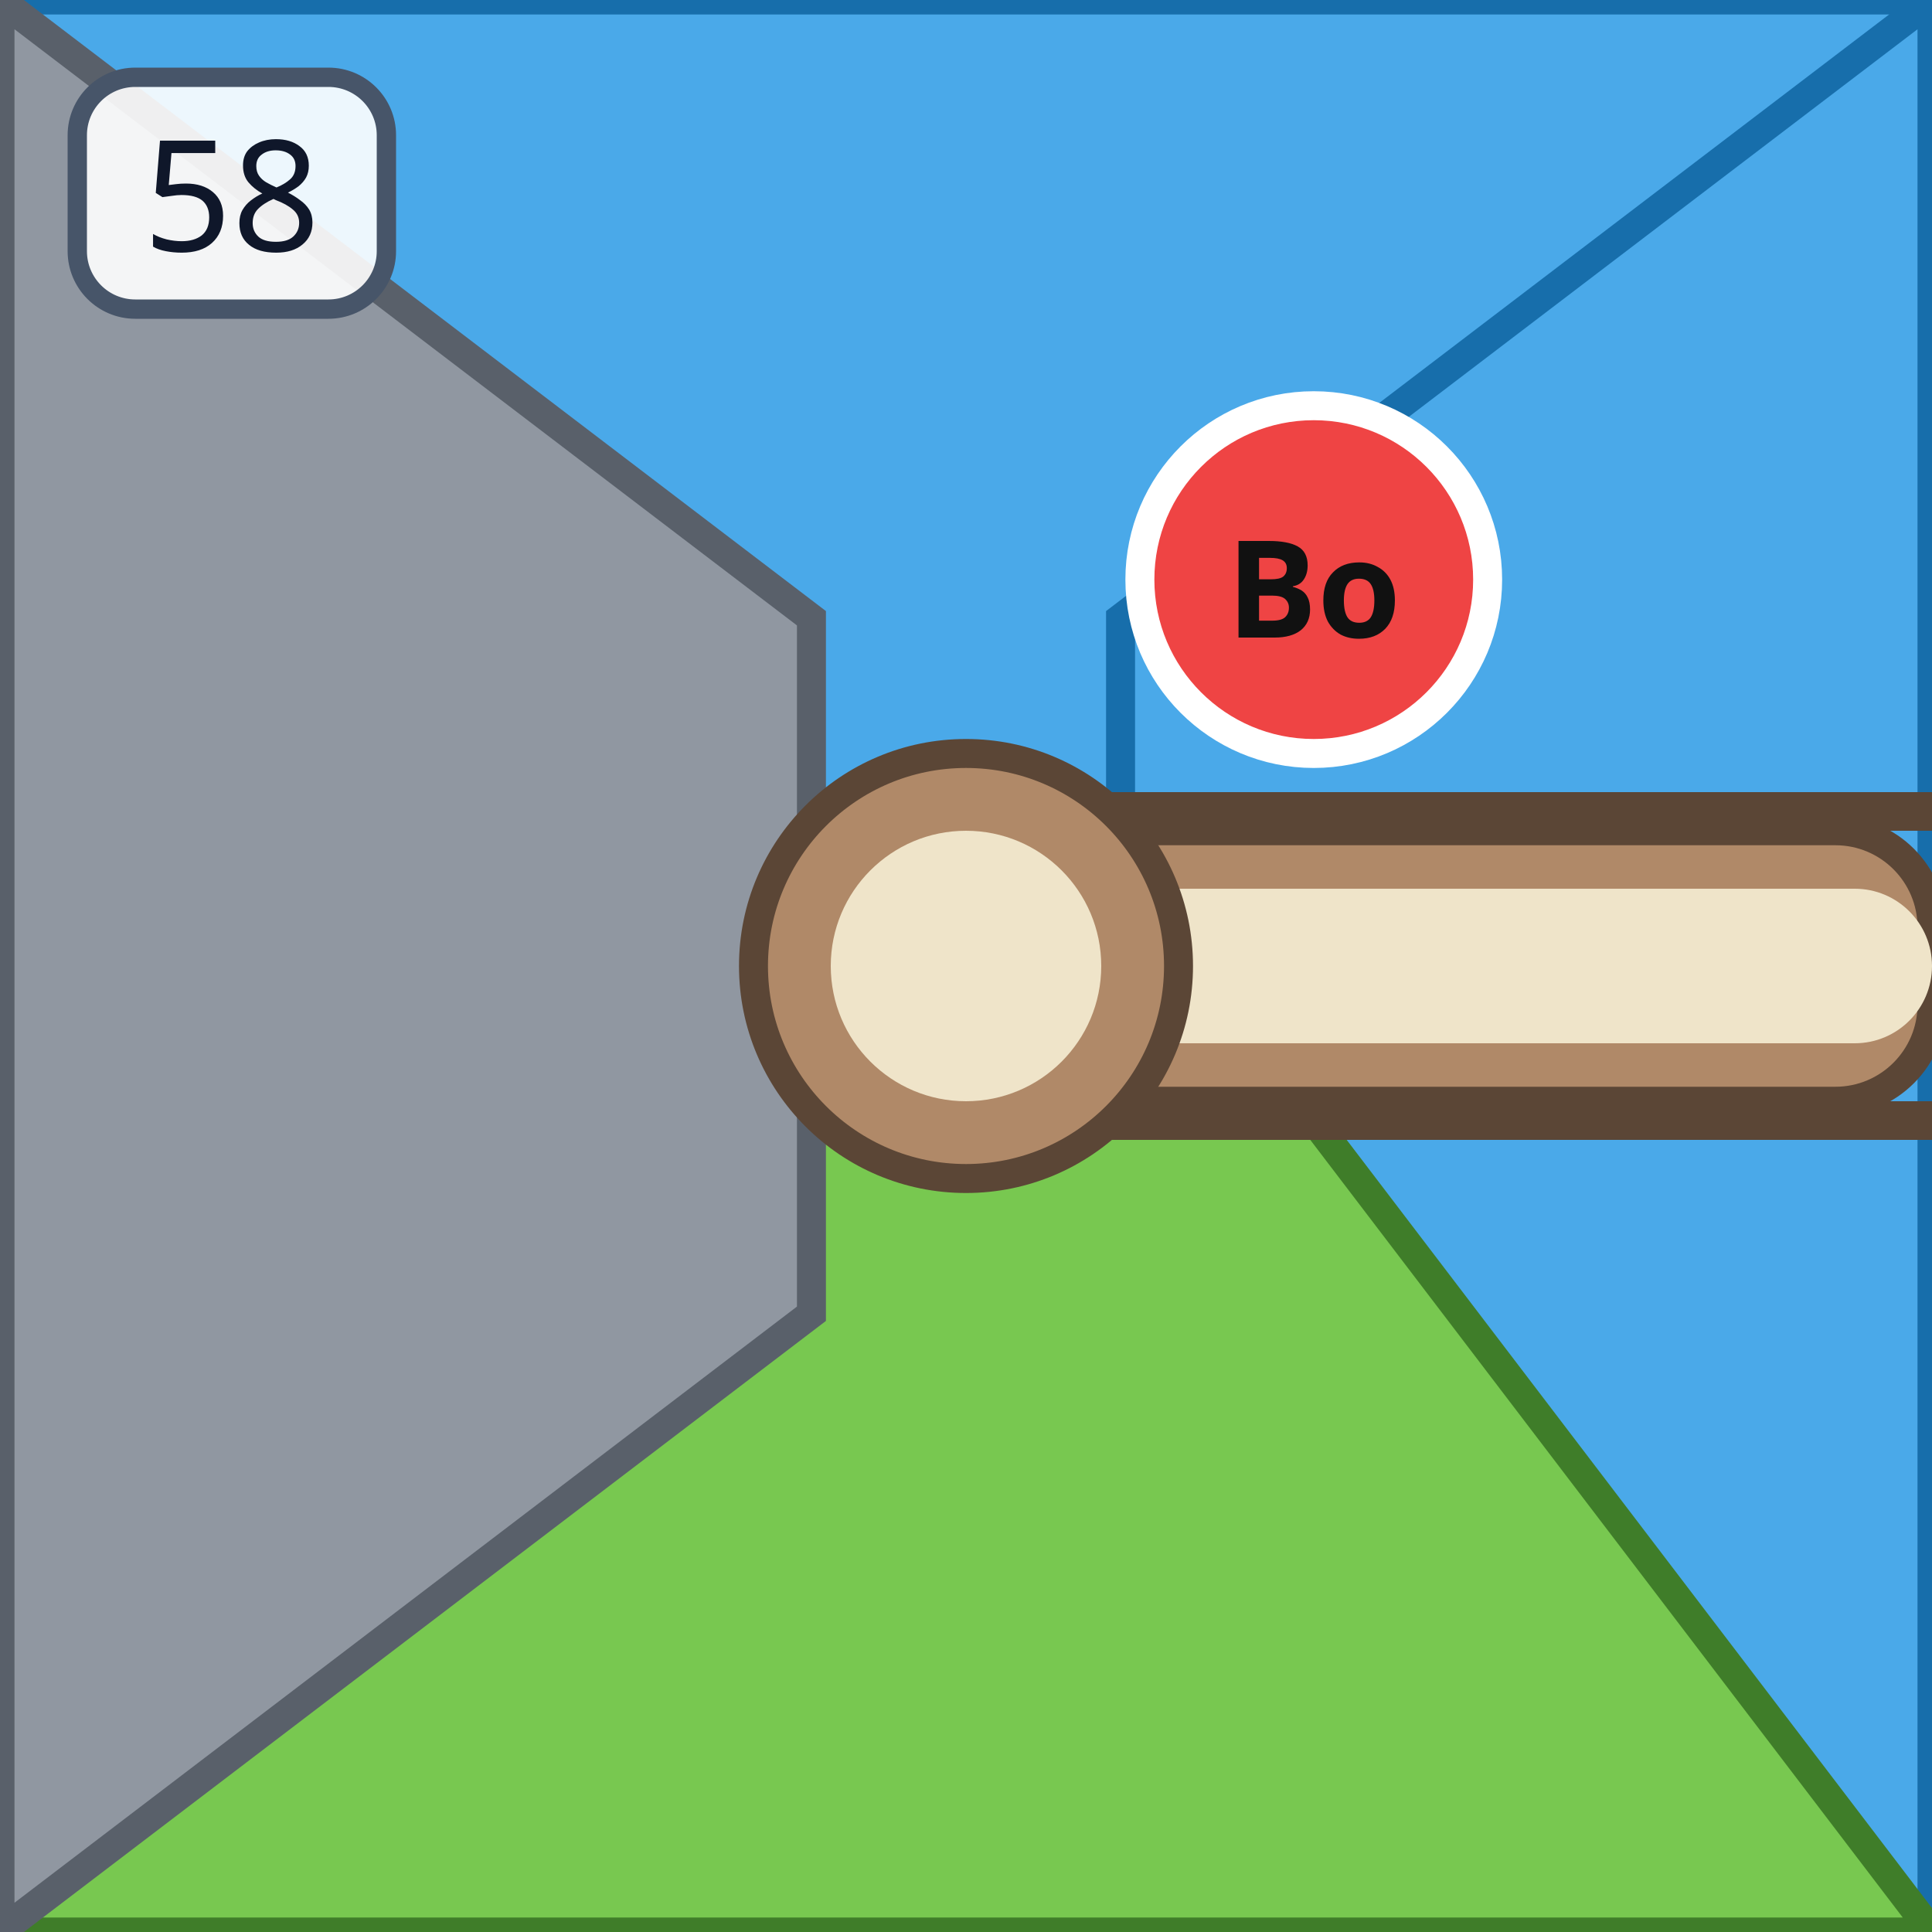
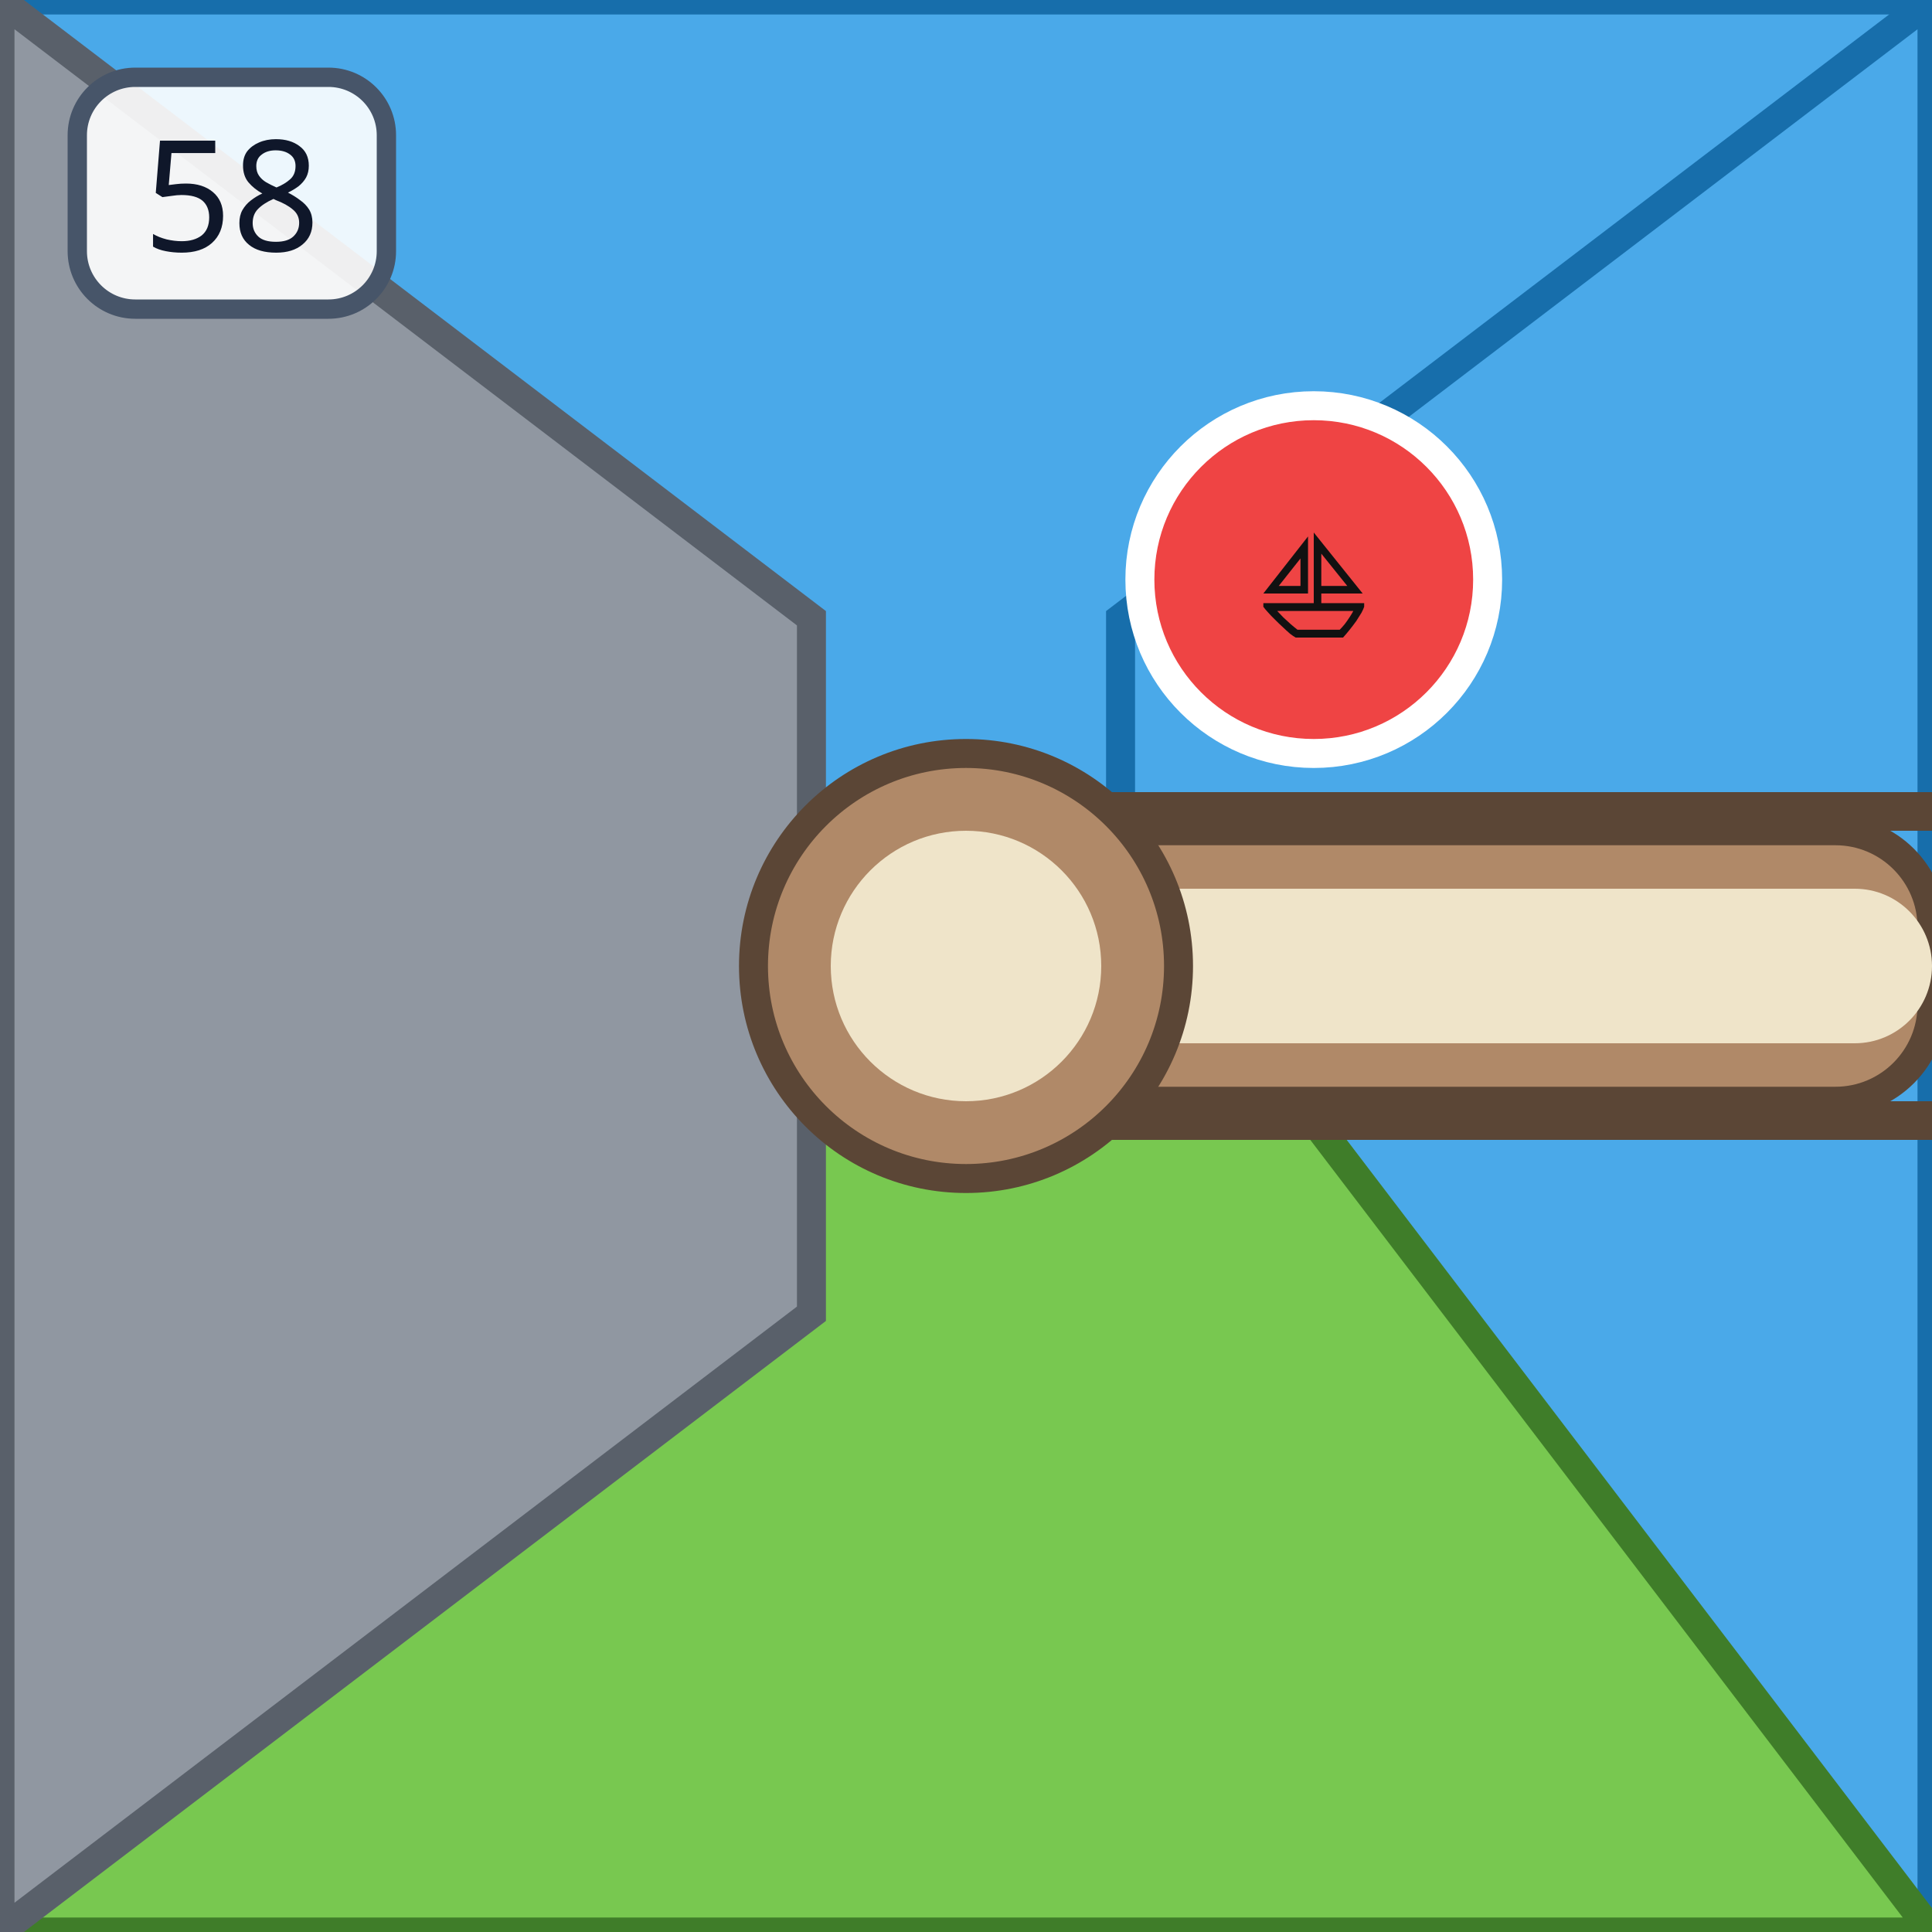
<svg xmlns="http://www.w3.org/2000/svg" width="100" height="100" viewBox="0 0 100 100">
  <rect x="0" y="0" width="100" height="100" fill="#4aa9e9" stroke="#176eab" stroke-width="2" rx="8" />
  <polygon points="0,0 100,0 68,42 32,42" fill="#4aa9e9" stroke="#176eab" stroke-width="1.5" />
  <polygon points="100,0 100,100 58,68 58,32" fill="#4aa9e9" stroke="#176eab" stroke-width="1.5" />
  <polygon points="0,100 100,100 68,58 32,58" fill="#78c850" stroke="#3f7d29" stroke-width="1.5" />
  <polygon points="0,0 0,100 42,68 42,32" fill="#9097a1" stroke="#59606a" stroke-width="1.5" />
  <rect x="50" y="43" width="50" height="14" fill="#b08968" stroke="#5b4636" stroke-width="1.5" rx="5" />
  <rect x="50" y="46" width="50" height="8" fill="#efe4c9" rx="4" />
  <rect x="50" y="41" width="50" height="2" fill="#5b4636" />
  <rect x="50" y="57" width="50" height="2" fill="#5b4636" />
  <circle cx="50" cy="50" r="11" fill="#b08968" stroke="#5b4636" stroke-width="1.5" />
  <circle cx="50" cy="50" r="7" fill="#efe4c9" />
  <circle cx="68" cy="30" r="9" fill="#ef4444" stroke="#ffffff" stroke-width="1.5" />
-   <text x="68" y="33" text-anchor="middle" font-family="Verdana, sans-serif" font-size="7" font-weight="700" fill="#111111">Bo</text>
+   <text x="68" y="33" text-anchor="middle" font-family="Verdana, sans-serif" font-size="7" font-weight="700" fill="#111111">⛵</text>
  <rect x="4" y="4" width="16" height="12" rx="3" fill="rgba(255,255,255,0.9)" stroke="#475569" stroke-width="1" />
  <text x="12" y="13" text-anchor="middle" font-family="Verdana, sans-serif" font-size="8" fill="#0f172a">58</text>
</svg>
